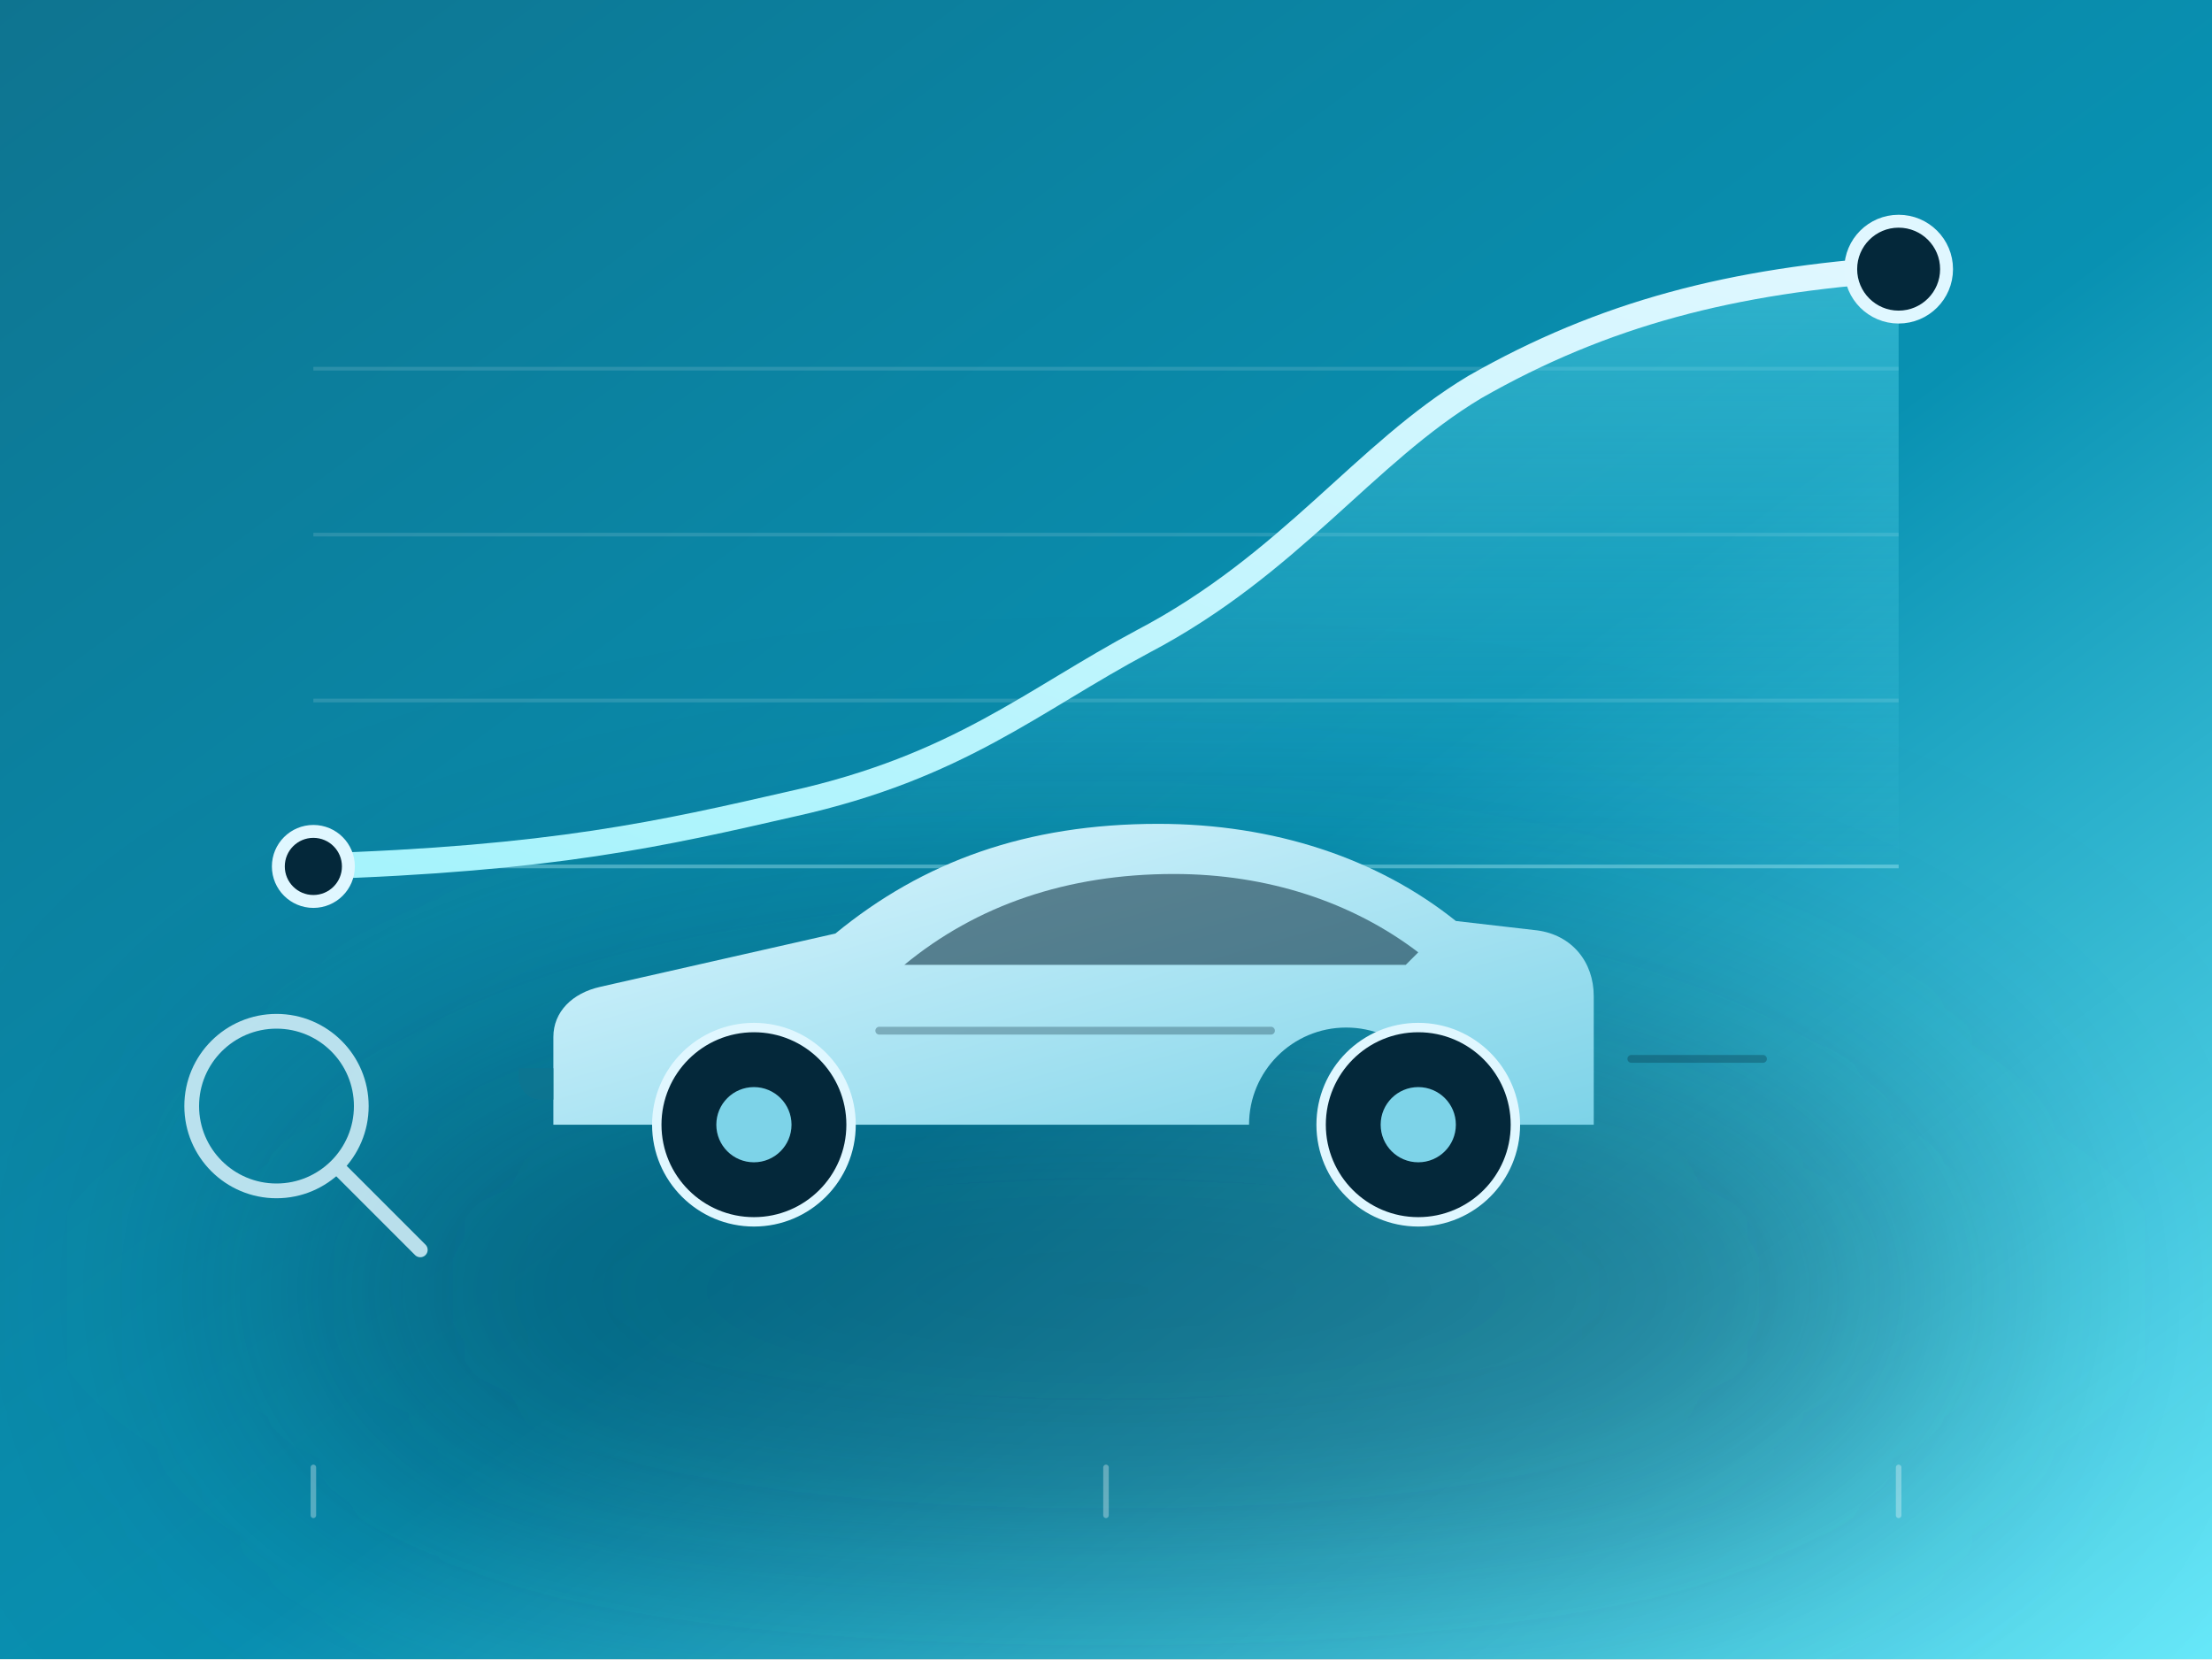
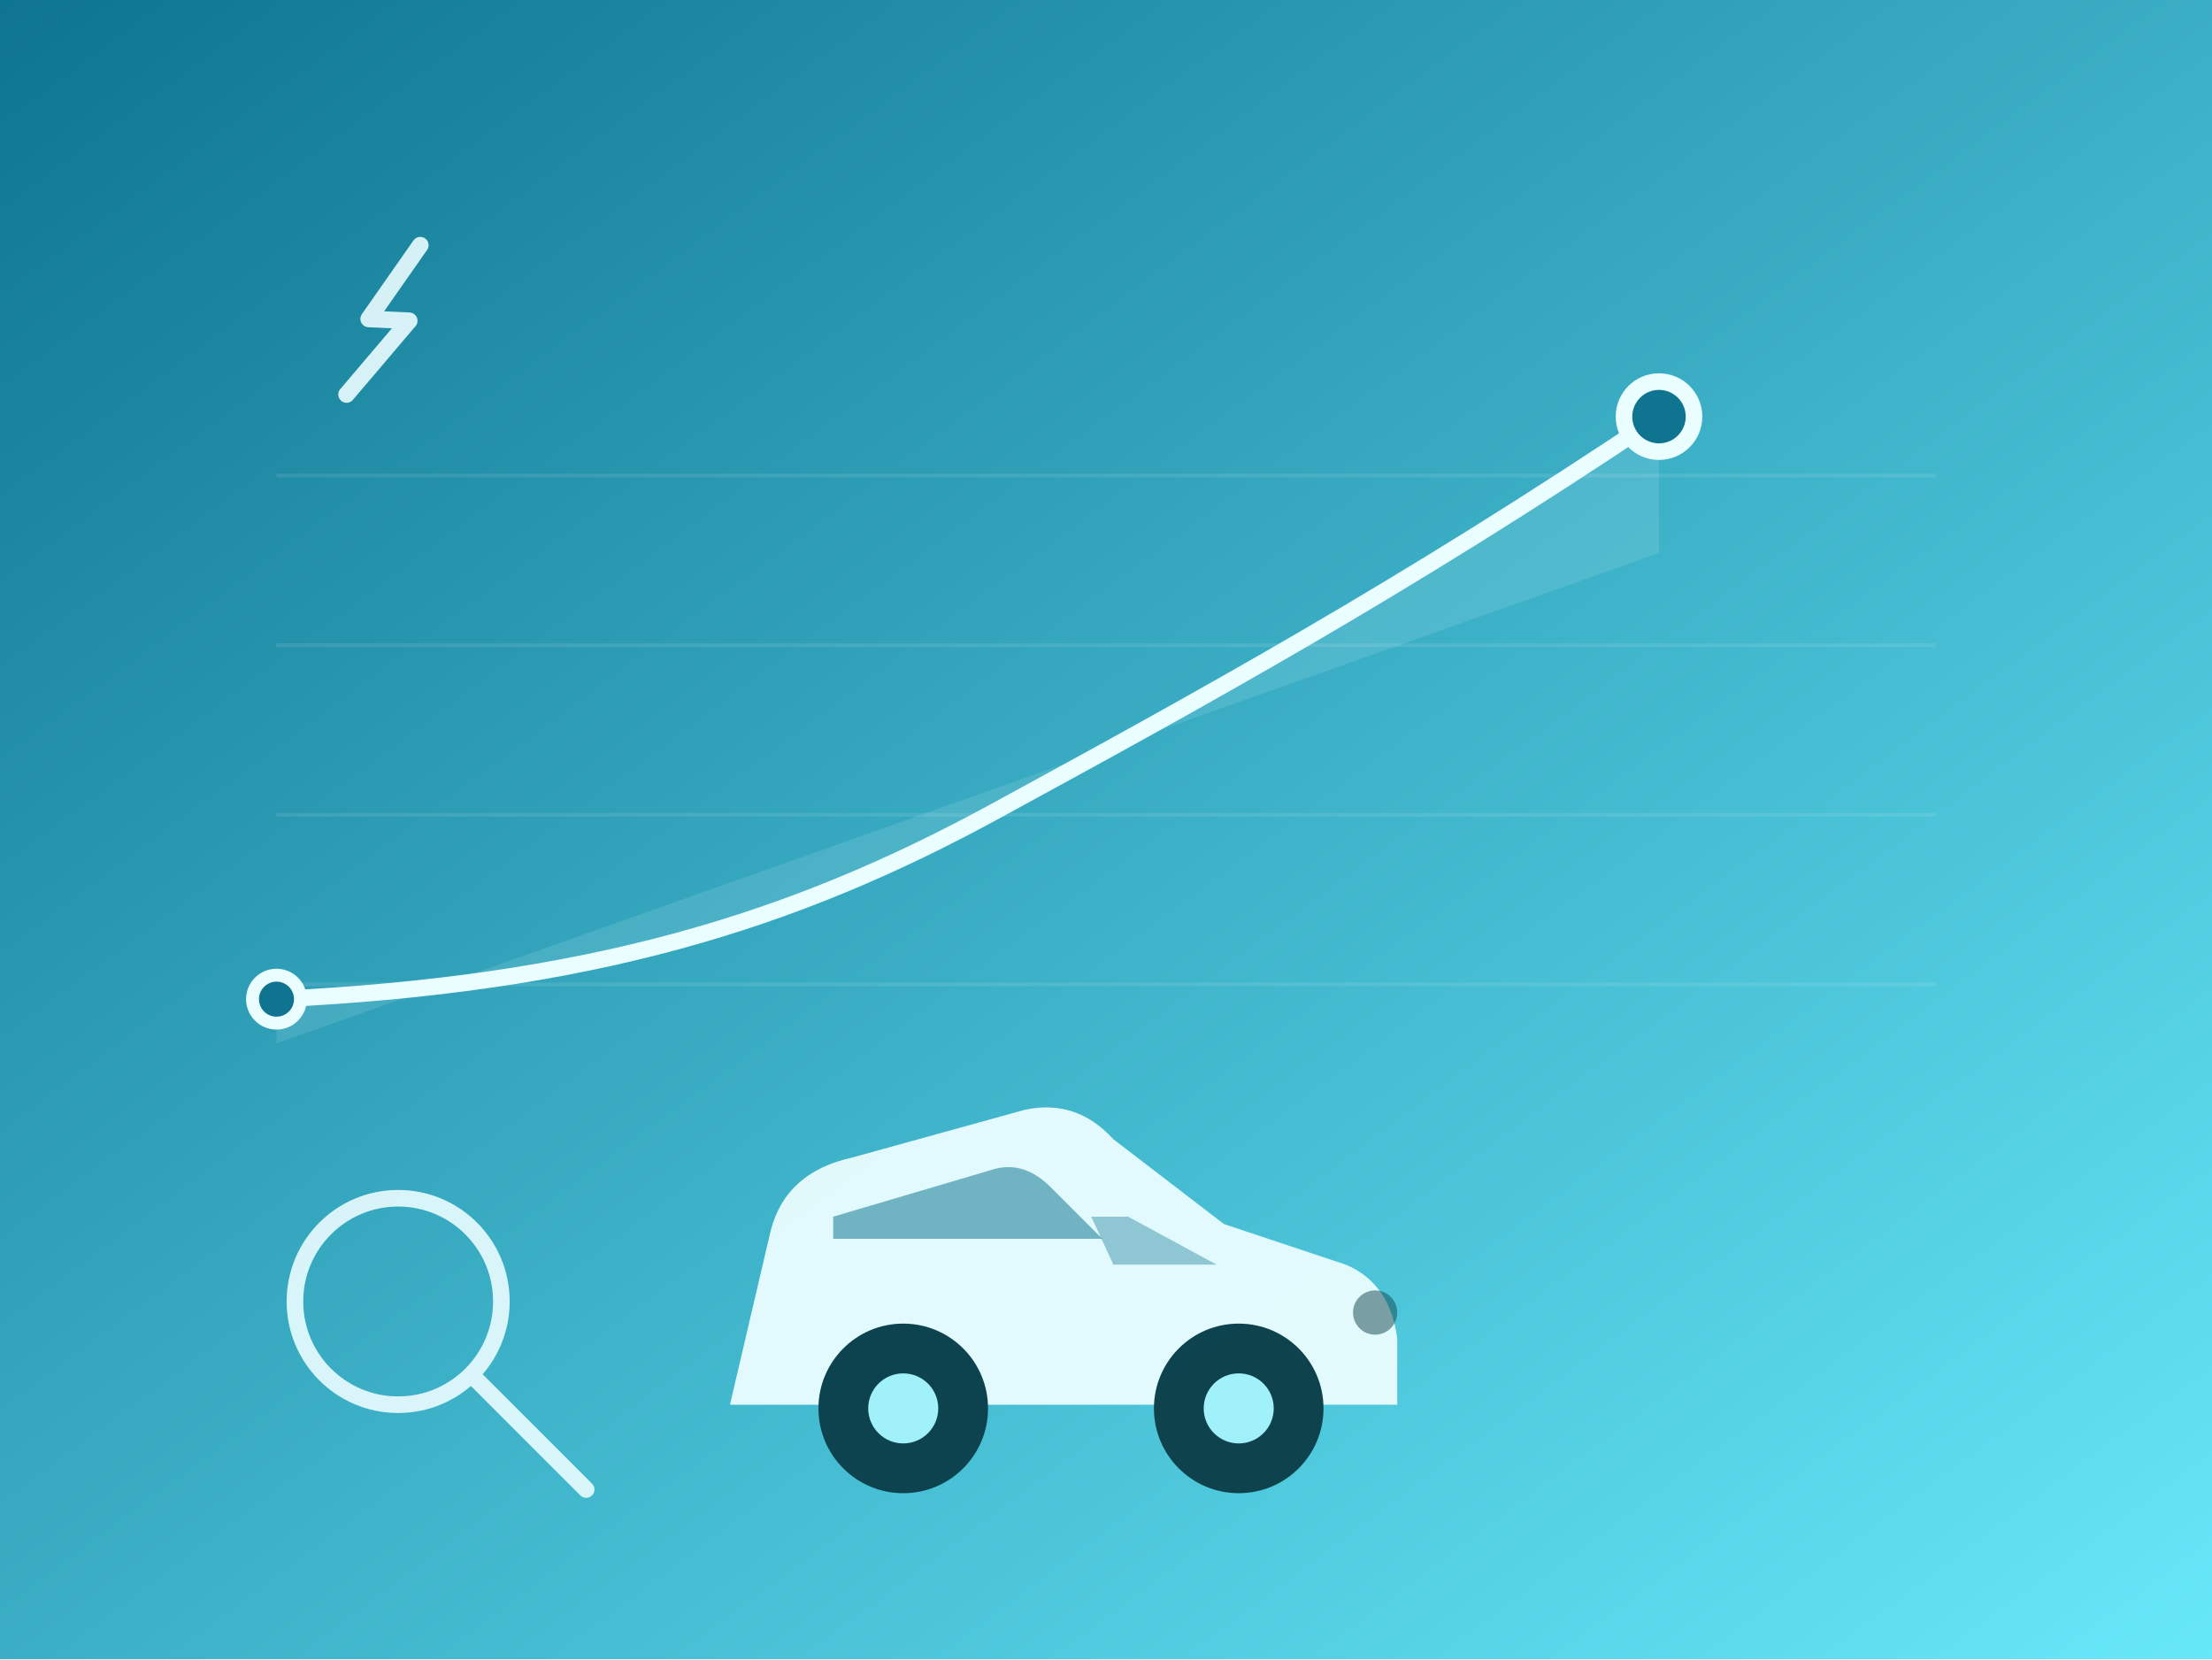
- <svg xmlns="http://www.w3.org/2000/svg" viewBox="0 0 1200 900" width="1200" height="900" role="img" aria-label="Le ricerche di brand di una concessionaria crescono da 700 a 1.600 al mese: curva in salita sopra un'auto">
+ <svg xmlns="http://www.w3.org/2000/svg" viewBox="0 0 1200 900" width="1200" height="900" role="img" aria-label="Le ricerche di brand di una concessionaria crescono da 700 a 1600 al mese: curva in salita sopra un'auto">
  <defs>
    <linearGradient id="bg" x1="0" y1="0" x2="1" y2="1">
      <stop offset="0" stop-color="#0e7490" />
-       <stop offset=".55" stop-color="#0891b2" />
      <stop offset="1" stop-color="#67e8f9" />
    </linearGradient>
-     <linearGradient id="line" x1="0" y1="1" x2="1" y2="0">
-       <stop offset="0" stop-color="#a5f3fc" />
-       <stop offset="1" stop-color="#e0f7ff" />
-     </linearGradient>
-     <linearGradient id="fill" x1="0" y1="0" x2="0" y2="1">
-       <stop offset="0" stop-color="#67e8f9" stop-opacity=".4" />
-       <stop offset="1" stop-color="#67e8f9" stop-opacity="0" />
-     </linearGradient>
-     <linearGradient id="car" x1="0" y1="0" x2="1" y2="1">
-       <stop offset="0" stop-color="#e0f7ff" />
-       <stop offset="1" stop-color="#7dd3e8" />
-     </linearGradient>
-     <filter id="soft" x="-70%" y="-70%" width="240%" height="240%">
-       <feGaussianBlur stdDeviation="90" />
-     </filter>
  </defs>
  <rect width="1200" height="900" fill="url(#bg)" />
-   <g filter="url(#soft)" opacity=".4">
-     <ellipse cx="600" cy="700" rx="470" ry="170" fill="#04283a" />
+   <g stroke="#ffffff" stroke-opacity=".1" stroke-width="2" fill="none">
+     <path d="M150 258h900M150 350h900M150 442h900M150 534h900" />
  </g>
-   <g stroke="#ffffff" stroke-opacity=".13" stroke-width="2">
-     <path d="M170 470h860" />
-     <path d="M170 380h860" />
-     <path d="M170 290h860" />
-     <path d="M170 200h860" />
+   <path d="M150 542 C 320 534, 430 500, 540 440 S 760 320, 900 226 L 900 300 L 150 566 Z" fill="#eafdff" opacity=".12" />
+   <path d="M150 542 C 320 534, 430 500, 540 440 S 760 320, 900 226" fill="none" stroke="#eafdff" stroke-width="9" stroke-linecap="round" />
+   <circle cx="900" cy="226" r="19" fill="#0e7490" stroke="#eafdff" stroke-width="9" />
+   <g stroke="#eafdff" stroke-width="9" fill="none" opacity=".9">
+     <circle cx="216" cy="706" r="56" />
+     <path d="M256 746 l62 62" stroke-linecap="round" />
  </g>
-   <path d="M170 470C300 466 360 452 430 436C520 416 560 380 620 348C700 306 740 246 800 210C870 170 940 152 1030 146L1030 470Z" fill="url(#fill)" />
-   <g stroke="#a5f3fc" stroke-opacity=".26" stroke-width="2">
-     <path d="M170 470h860" />
+   <g opacity=".95">
+     <path d="M396 762 L418 668 Q426 636 462 628 L556 602 Q584 596 604 618 L664 664 L730 686 Q754 696 758 726 L758 762 Z" fill="#eafdff" />
+     <path d="M452 660 L540 634 Q556 630 570 644 L598 672 L452 672 Z" fill="#0e7490" opacity=".55" />
+     <path d="M612 660 L660 686 L604 686 L592 660 Z" fill="#0e7490" opacity=".4" />
+     <circle cx="490" cy="764" r="46" fill="#0b3d47" />
+     <circle cx="490" cy="764" r="19" fill="#a5f3fc" />
+     <circle cx="672" cy="764" r="46" fill="#0b3d47" />
+     <circle cx="672" cy="764" r="19" fill="#a5f3fc" />
+     <circle cx="746" cy="712" r="12" fill="#0b3d47" opacity=".5" />
  </g>
-   <path d="M170 470C300 466 360 452 430 436C520 416 560 380 620 348C700 306 740 246 800 210C870 170 940 152 1030 146" fill="none" stroke="url(#line)" stroke-width="14" stroke-linecap="round" />
-   <g fill="#04283a" stroke="#e0f7ff" stroke-width="7">
-     <circle cx="170" cy="470" r="19" />
-     <circle cx="1030" cy="146" r="26" />
+   <g stroke="#eafdff" stroke-width="9" fill="none" stroke-linecap="round" stroke-linejoin="round" opacity=".9">
+     <path d="M188 214 l34 -40 l-22 -1 l28 -40" />
  </g>
-   <g stroke="#e0f7ff" stroke-width="8" fill="none" opacity=".82" stroke-linecap="round">
-     <circle cx="150" cy="600" r="46" />
-     <path d="M184 634l44 44" />
-   </g>
-   <g transform="translate(120 10) scale(0.85)">
-     <path d="M212 706V650c0-16 12-28 30-32l150-34c56-46 122-70 206-70 74 0 140 22 190 62l52 6c22 3 36 20 36 42v82h-96a62 62 0 0 0-124 0H402a62 62 0 0 0-124 0h-66Z" fill="url(#car)" />
-     <path d="M436 604c46-38 104-58 172-58 60 0 114 18 156 50l-8 8H430Z" fill="#04283a" opacity=".55" />
-     <path d="M212 690h-8a14 14 0 0 1-14-14v-6h22Z" fill="#0e7490" opacity=".8" />
-     <g fill="#04283a" stroke="#e0f7ff" stroke-width="6">
-       <circle cx="340" cy="706" r="62" />
-       <circle cx="764" cy="706" r="62" />
-     </g>
-     <g fill="#7dd3e8">
-       <circle cx="340" cy="706" r="24" />
-       <circle cx="764" cy="706" r="24" />
-     </g>
-     <g stroke="#04283a" stroke-opacity=".3" stroke-width="5" stroke-linecap="round" fill="none">
-       <path d="M420 646h250" />
-       <path d="M900 664h84" />
-     </g>
-   </g>
-   <g stroke="#ffffff" stroke-opacity=".32" stroke-width="3" stroke-linecap="round">
-     <path d="M170 796v26" />
-     <path d="M600 796v26" />
-     <path d="M1030 796v26" />
-   </g>
+   <circle cx="150" cy="542" r="13" fill="#0e7490" stroke="#eafdff" stroke-width="7" />
</svg>
